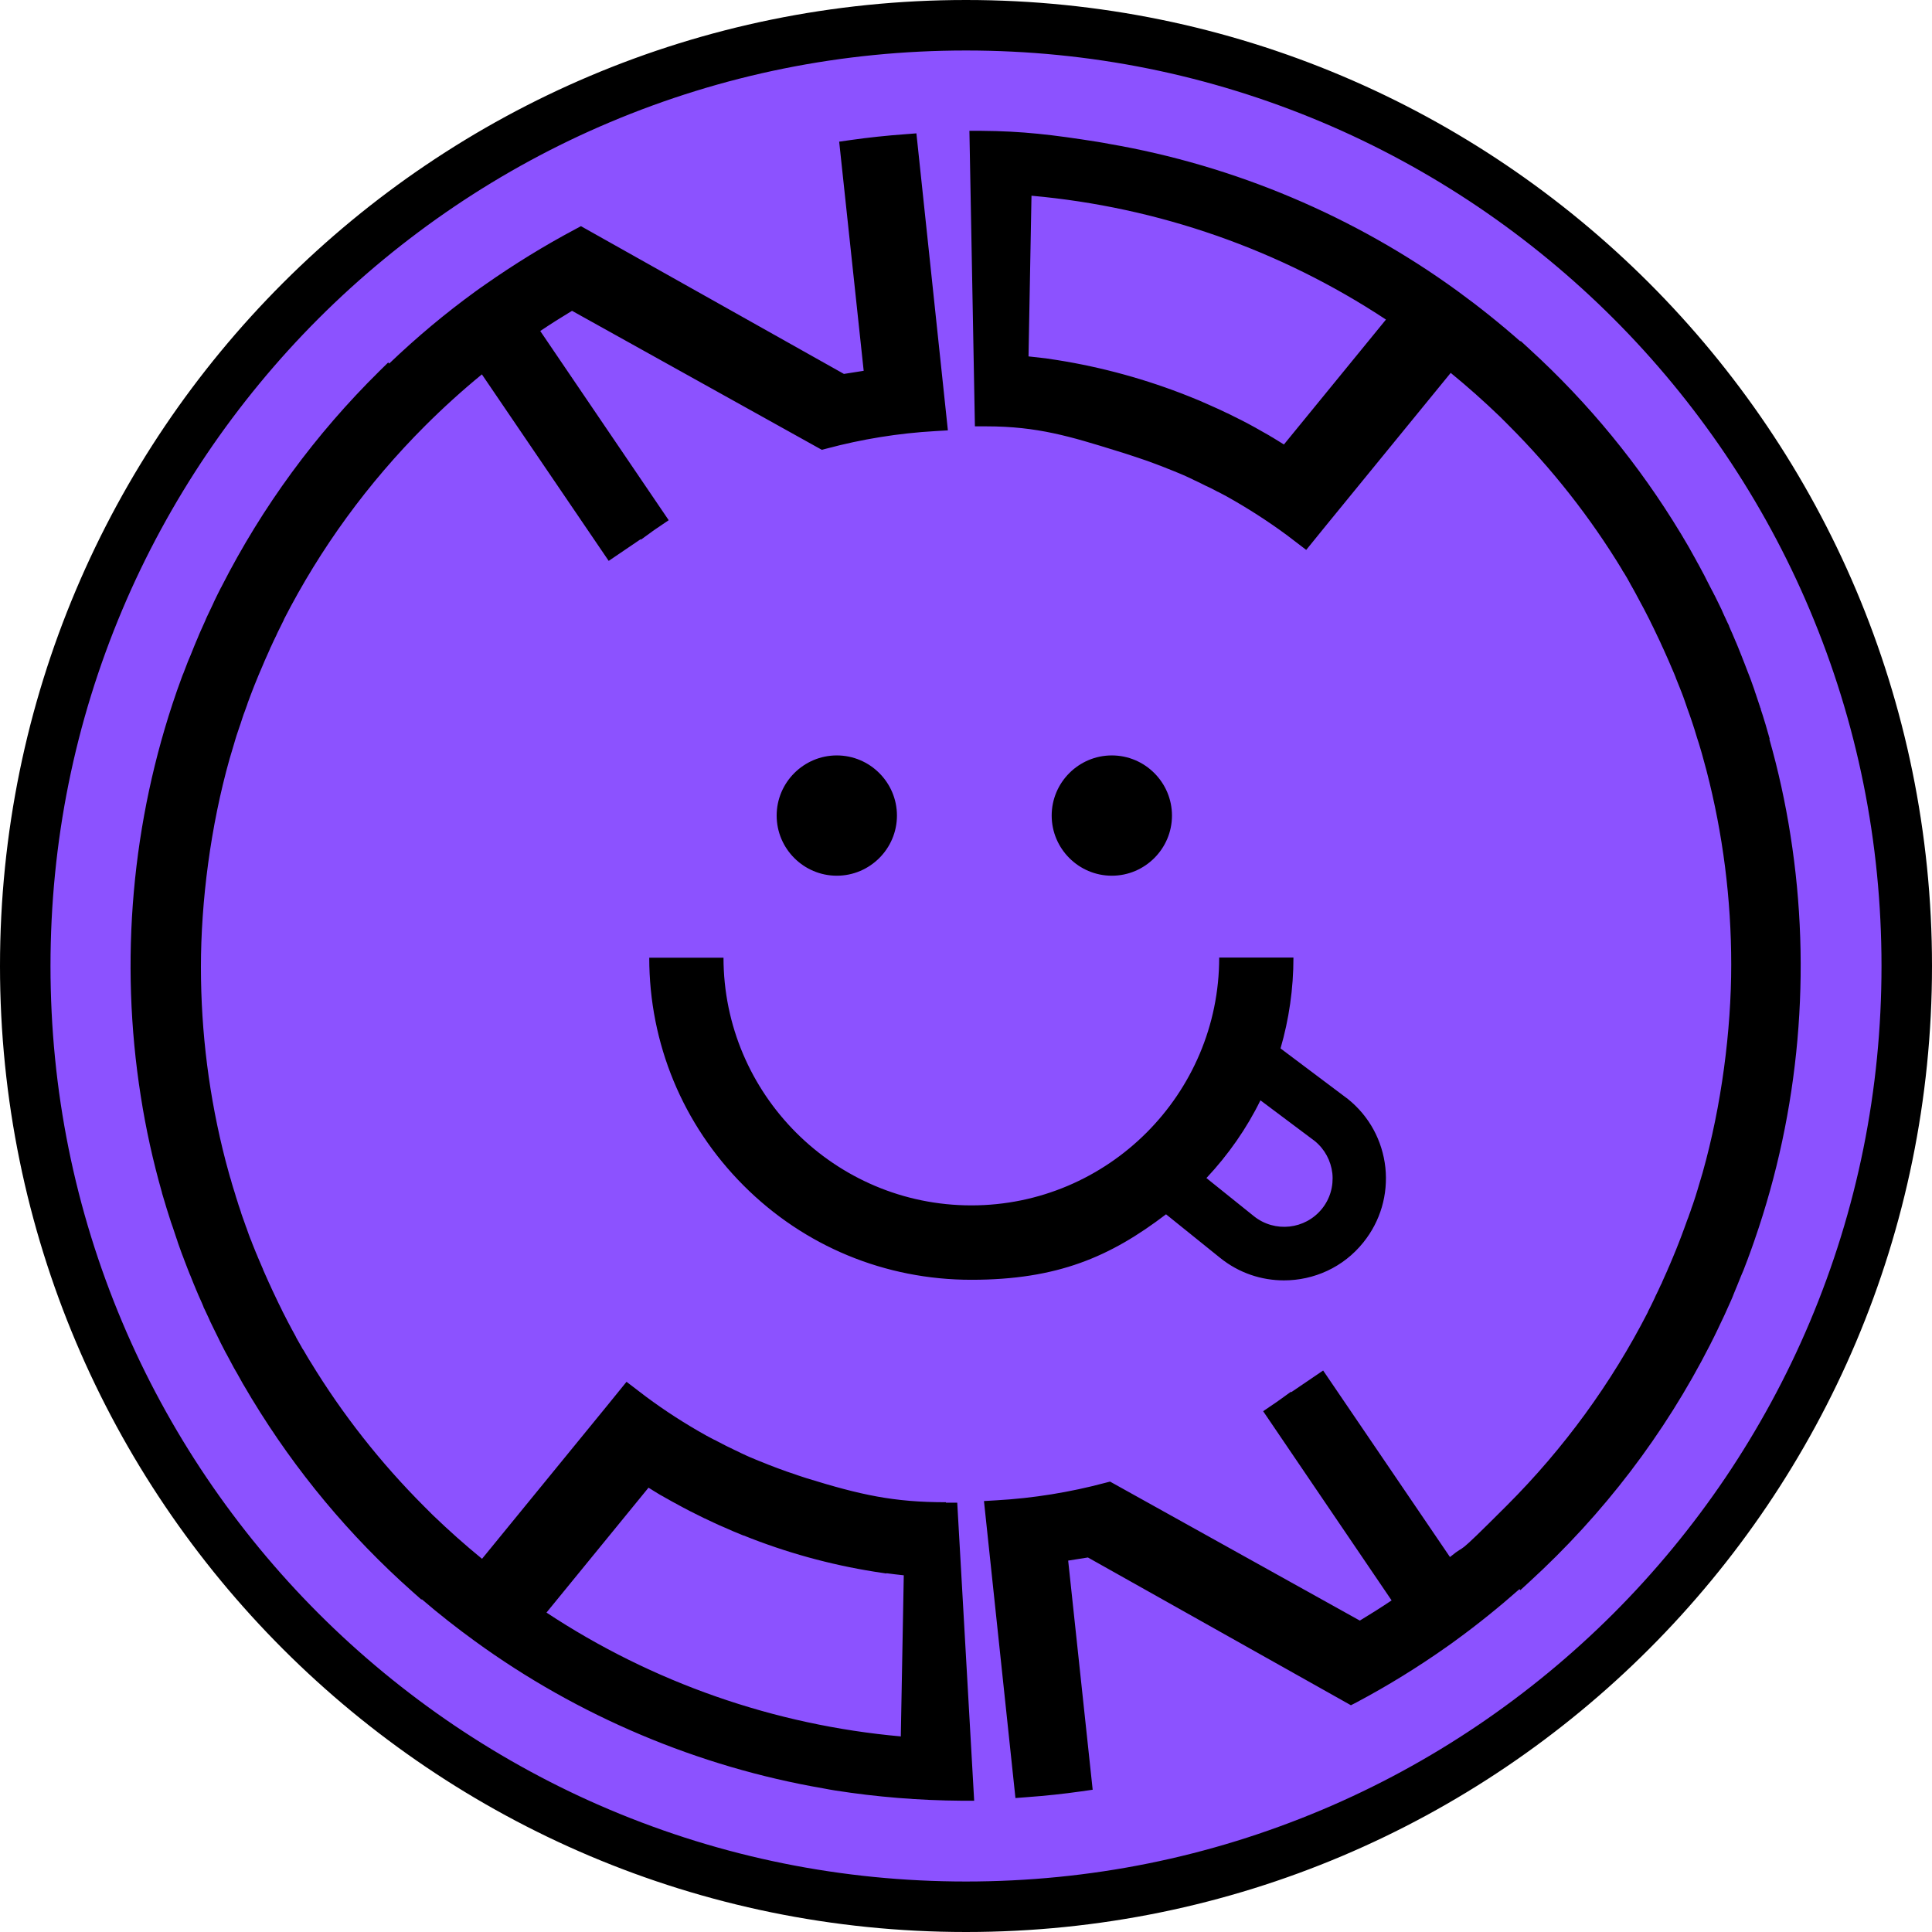
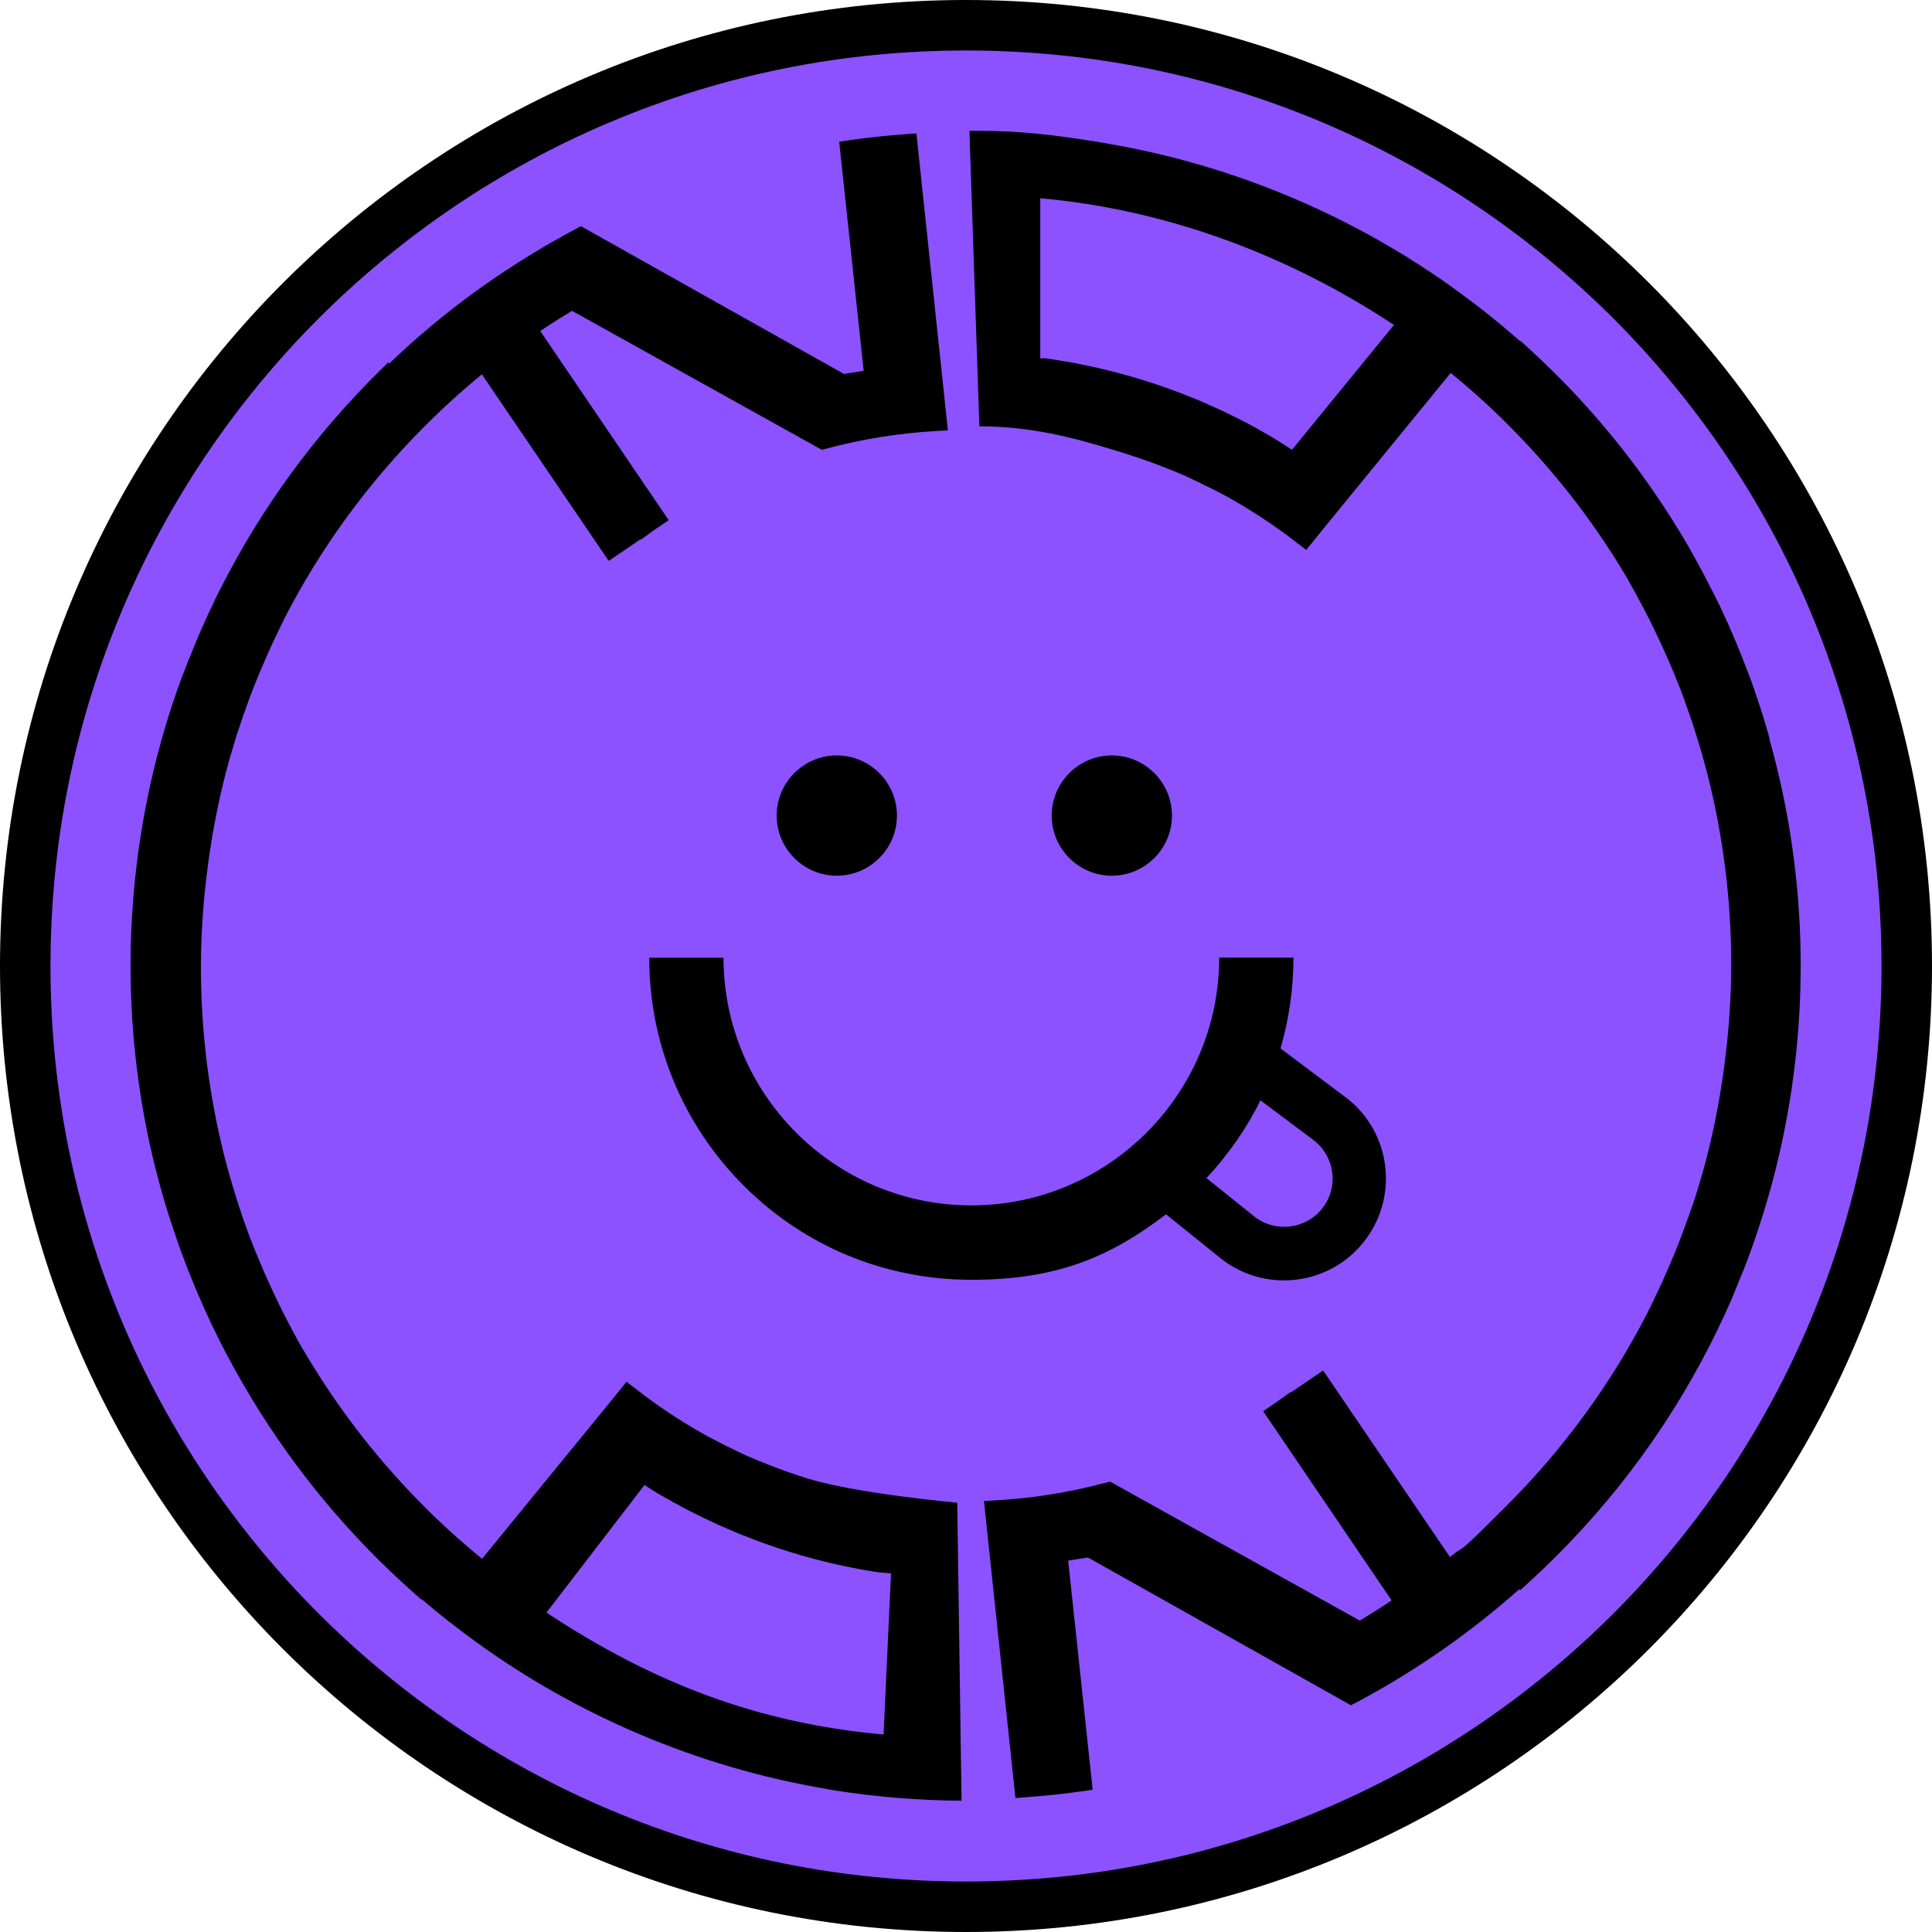
<svg xmlns="http://www.w3.org/2000/svg" width="1301" height="1301" viewBox="0 0 1301 1301" fill="none">
  <path d="M650.5 1284.1C565 1284.1 482 1267.4 403.9 1234.3C328.5 1202.4 260.7 1156.7 202.5 1098.5C144.3 1040.3 98.6 972.6 66.7 897.1C33.7 819 16.9 736 16.9 650.5C16.9 565 33.6 482 66.7 403.9C98.6 328.5 144.3 260.7 202.5 202.5C260.7 144.3 328.4 98.6 403.9 66.7C482 33.7 565 16.9 650.5 16.9C736 16.9 819 33.6 897.1 66.7C972.5 98.6 1040.3 144.3 1098.5 202.5C1156.7 260.7 1202.4 328.4 1234.3 403.9C1267.3 482 1284.1 565 1284.1 650.5C1284.1 736 1267.4 819 1234.3 897.1C1202.4 972.5 1156.7 1040.3 1098.5 1098.5C1040.3 1156.7 972.6 1202.4 897.1 1234.3C819 1267.3 736 1284.1 650.5 1284.1Z" fill="#8C52FF" />
-   <path d="M637 1011.6C601.5 1011.6 579.4 1006.6 543.4 995.5C541.4 994.9 539.3 994.2 537.3 993.5L536.2 993.1C534.4 992.5 532.7 991.9 530.9 991.3L529.7 990.9C525.6 989.4 521.4 987.9 517.4 986.3L515.7 985.6C514.3 985 512.8 984.4 511.4 983.9C510.7 983.6 509.9 983.3 509.2 983C507.9 982.5 506.7 981.9 505.4 981.4L504.9 981.2C504.3 980.9 503.7 980.7 503.1 980.4C501.8 979.8 500.5 979.2 499.2 978.6L498.4 978.2C498 978 497.6 977.8 497.2 977.6C495.4 976.8 493.6 975.9 491.8 975C491.1 974.7 490.4 974.3 489.7 974L488.5 973.4C487.7 973 487 972.6 486.2 972.2C485.1 971.6 484 971.1 482.9 970.5C482.2 970.1 481.5 969.7 480.7 969.4C479.5 968.8 478.3 968.1 477.1 967.5L475.6 966.7C461.6 958.9 447.9 950.1 435 940.5L421.9 930.5L408.1 947.5L324.6 1049.7C313.2 1040.4 302.1 1030.5 291.4 1020.2L285.7 1014.5C256.3 985.1 230.5 952.3 209.1 917.1L208.9 916.8C208.1 915.6 207.4 914.3 206.6 913C206.1 912.2 205.7 911.4 205.2 910.6C204.9 910 204.5 909.4 204.1 908.8L203.5 907.9C203.4 907.7 203.3 907.5 203.2 907.3C201.9 905.1 200.6 902.8 199.4 900.6C199.4 900.6 199.4 900.6 199.4 900.5L199.1 899.9C198.5 898.7 197.8 897.6 197.2 896.4C197 896.1 196.9 895.8 196.7 895.5C196.1 894.3 195.4 893.1 194.8 891.9L194.1 890.6C192.8 888.1 191.5 885.6 190.3 883.2L189.4 881.3C188.2 879 187.1 876.6 186 874.3C185.7 873.8 185.5 873.2 185.2 872.6L184.9 872C183.8 869.8 182.8 867.5 181.8 865.3C181.5 864.7 181.2 864 180.9 863.4L180.6 862.7C179.6 860.5 178.7 858.4 177.7 856.2C177.4 855.5 177.1 854.9 176.9 854.2L176.5 853.3C175.6 851.2 174.7 849.1 173.8 847C173.5 846.3 173.2 845.6 172.9 844.8L172.5 843.9C171.7 841.8 170.8 839.8 170 837.7C169.7 836.9 169.4 836.1 169.1 835.3L168.7 834.4C167.9 832.4 167.2 830.4 166.5 828.4C166.2 827.5 165.9 826.6 165.5 825.7L165.1 824.5C164.4 822.6 163.8 820.8 163.1 818.9C162.7 817.9 162.4 816.8 162.1 815.8L161.4 813.7C160.9 812.3 160.4 810.8 160 809.4C159.6 808.3 159.3 807.1 158.9 806L158.3 803.9C157.9 802.6 157.5 801.4 157.1 800.1C156.5 798.1 155.9 796.2 155.4 794.2L155 793C154.8 792.3 154.6 791.6 154.4 790.9C153.7 788.3 153 785.7 152.3 783.2L151.9 781.7C140.9 739.3 135.3 695.4 135.3 651.2C135.3 607 141.8 556.4 154.6 511L154.9 510C155.8 507 156.6 504.2 157.4 501.6C157.6 501 157.8 500.4 157.9 499.9L158.4 498.2C159 496.2 159.6 494.2 160.3 492.3C160.6 491.5 160.8 490.7 161.1 489.9L162 487.3C162.5 485.8 163 484.2 163.5 482.7C163.9 481.5 164.3 480.3 164.8 479.1L165.8 476.3C166.2 475.2 166.6 474.2 166.9 473.1C167.4 471.7 168 470.3 168.5 468.8L169.5 466.2C169.8 465.3 170.2 464.5 170.5 463.6C171.2 461.9 171.8 460.2 172.5 458.6L173.4 456.4C173.7 455.7 174 454.9 174.3 454.2C175.1 452.3 175.9 450.4 176.7 448.6L177.5 446.7C177.8 446.1 178 445.4 178.3 444.8C179.3 442.6 180.3 440.4 181.3 438.1L181.8 436.9C182 436.4 182.2 435.9 182.5 435.4C183.7 432.7 185 430 186 428L186.4 427.1C186.5 426.8 186.7 426.5 186.8 426.2C188.2 423.3 189.7 420.3 191.2 417.3V417.1C215.8 369.1 247.7 325.3 286.2 286.8C298.3 274.7 311.2 263 324.5 252.1L409.9 377.7L431.4 363.1L431.6 363.4L438.1 358.7C439.1 357.9 440.2 357.2 441.3 356.4L450.3 350.3L363.8 222.9C370.8 218.2 377.9 213.7 385.2 209.3L553.4 302.9L556.5 302.1C580.4 295.7 605.1 291.7 629.9 290.3L638.3 289.8L617.1 89.8L609.4 90.4C597 91.3 584.7 92.6 572.8 94.3L565.1 95.4L581.6 249.7L568.3 251.8L391.2 152.3L387.3 154.4C366.4 165.5 346 178.1 326.6 191.7C326.6 191.6 320.1 196.3 320.1 196.3C299.7 211.1 280.3 227.4 262.1 244.8L261.4 244.1L255.5 249.9C212.4 292.4 176.6 341.2 149.2 395V395.2C149.1 395.2 149.1 395.2 149.1 395.2L148.7 395.9C147 399.2 145.6 402.1 144.3 404.8C144 405.5 143.7 406.1 143.4 406.8L142.6 408.5C141.6 410.6 140.6 412.7 139.6 414.8C139.1 415.9 138.6 416.9 138.2 418L136.9 420.9C136.3 422.2 135.7 423.6 135.1 424.9C134.4 426.4 133.8 427.9 133.2 429.4L132 432.2C131.6 433.2 131.2 434.1 130.8 435.1C129.9 437.2 129.1 439.2 128.3 441.3L127.5 443.2C127.2 443.9 126.9 444.6 126.6 445.3C125.5 448.1 124.5 450.8 123.5 453.4L123.1 454.3C122.9 454.7 122.8 455.2 122.6 455.6C121.5 458.7 120.3 461.9 119.1 465.3L118.9 465.9C88.7 552.9 80.4 647 94.8 738.2C98.2 760 103 781.8 109.1 803.2V803.4C110.1 806.8 111.1 810.2 112.1 813.4L112.6 815C113.6 818.3 114.5 821 115.3 823.5L115.5 824C115.6 824.4 115.8 824.8 115.9 825.2L116.2 826C117.1 828.6 117.9 831.2 118.8 833.8C119.1 834.6 119.4 835.4 119.6 836.2L120 837.4C120.8 839.6 121.6 841.9 122.4 844.1C122.8 845.1 123.2 846.2 123.6 847.2L124 848.3C124.8 850.3 125.5 852.3 126.3 854.3C126.8 855.6 127.3 856.8 127.8 858.1L128.2 859C128.9 860.8 129.7 862.7 130.4 864.5C131 866 131.7 867.5 132.3 869.1L132.5 869.5C133.2 871.2 133.9 872.9 134.7 874.6C135.5 876.4 136.3 878.1 137 879.9V880.1C137.8 881.6 138.4 883.1 139.1 884.5C140 886.4 140.9 888.3 141.7 890.2L141.9 890.6C142.5 891.8 143.1 893.1 143.7 894.3C144.7 896.3 145.7 898.3 146.7 900.4L147 901C147.5 902 148 903 148.5 904.1C149.6 906.3 150.8 908.5 151.9 910.7L152.3 911.4C152.7 912.1 153.1 912.9 153.5 913.6C154.8 916 156.1 918.5 157.4 920.9L158.6 923C158.7 923.2 158.9 923.5 159 923.7C159 923.7 159.1 923.9 159.2 924C160.5 926.4 162 928.9 163.5 931.7L164.4 933.2C166.1 936.1 167.8 939 169.6 942L169.8 942.3C199.1 990.6 235.3 1034.1 277.6 1071.7L283.8 1077.2L284 1076.9C295.5 1086.8 307.5 1096.2 319.9 1105.2C389.2 1155.6 470.2 1189.8 554.5 1204.3C554.5 1204.4 562.4 1205.7 562.4 1205.7C590.4 1210.1 619 1212.4 647.5 1212.6H656L644.6 1011.9H637V1011.6ZM606.7 1169.3C521.5 1161.7 439.3 1133 368 1085.9L436.7 1001.8C437.3 1002.2 437.9 1002.5 438.5 1002.9L439.6 1003.6C441.1 1004.5 442.5 1005.4 444 1006.3C444.5 1006.6 444.9 1006.8 445.4 1007.1L446.7 1007.8C447.7 1008.4 448.7 1009 449.7 1009.5C450.7 1010.1 451.7 1010.6 452.7 1011.2L454 1011.9C454.5 1012.2 455 1012.4 455.5 1012.7C461.6 1016.1 467.9 1019.3 474.3 1022.4L474.8 1022.6C476.8 1023.6 478.7 1024.5 480.7 1025.4L481.4 1025.7C483.3 1026.6 485.2 1027.5 487.2 1028.3L487.9 1028.6C489.9 1029.5 491.8 1030.3 493.8 1031.2L494.3 1031.4C496.4 1032.3 498.6 1033.2 500.6 1034H500.8C529.1 1045.4 558.8 1053.6 589 1058.4L596.9 1059.6V1059.4C600.8 1059.9 604.6 1060.4 608.6 1060.8L606.6 1169L606.7 1169.3ZM1191.8 497.9C1190.8 494.4 1189.8 491 1188.9 487.8L1188.4 486.2C1187.4 482.9 1186.6 480.2 1185.7 477.7V477.2C1185.4 476.8 1185.3 476.4 1185.2 476C1185.2 475.7 1185 475.4 1184.9 475.1C1184 472.5 1183.2 469.9 1182.3 467.3C1182 466.5 1181.7 465.7 1181.5 464.9L1181.1 463.7C1180.3 461.5 1179.5 459.2 1178.7 457C1178.3 455.9 1177.9 454.9 1177.5 453.9L1177.1 452.9C1176.3 450.9 1175.6 448.9 1174.8 446.9C1174.3 445.6 1173.8 444.4 1173.3 443.1L1173 442.3C1172.3 440.5 1171.5 438.6 1170.8 436.8C1170.2 435.2 1169.5 433.7 1168.9 432.2L1168.7 431.8C1168 430.1 1167.3 428.4 1166.6 426.8C1165.8 425 1165 423.3 1164.3 421.5V421.3C1163.5 419.8 1162.9 418.4 1162.2 416.9C1161.3 415 1160.4 413.1 1159.6 411.2L1159.4 410.7C1158.8 409.5 1158.2 408.2 1157.6 407C1156.6 405 1155.6 402.9 1154.6 400.9L1154.4 400.6C1153.9 399.5 1153.3 398.4 1152.7 397.3C1151.6 395.1 1150.4 392.9 1149.3 390.7L1149 390.1C1148.6 389.3 1148.2 388.5 1147.8 387.7C1146.5 385.3 1145.2 382.8 1143.9 380.4L1142.7 378.3C1142.6 378.1 1142.5 377.9 1142.4 377.7C1142.4 377.6 1142.3 377.5 1142.2 377.3C1140.9 374.9 1139.4 372.4 1137.9 369.6L1137 368C1135.3 365.1 1133.6 362.2 1131.8 359.2L1131.6 358.9C1103.9 313.1 1069.8 271.5 1030.2 235.3L1024 229.6L1023.8 229.9C1010.3 218 996.2 206.7 981.5 196C912.2 145.6 831.2 111.4 746.9 96.9C746.9 96.8 739 95.5 739 95.5C708.7 90.7 688.4 88.3 661 88.1H652.8L656.5 287.1H664.3C698.7 287.1 720.9 294 751.6 303.5L758 305.5C760 306.1 762.1 306.8 764.1 307.5L765.3 307.9C767.1 308.5 768.8 309.1 770.6 309.7L771.8 310.1C775.9 311.6 780.1 313.1 784.1 314.7L785.8 315.4C787.2 316 788.7 316.6 790.1 317.1C790.8 317.4 791.6 317.7 792.3 318C793.6 318.5 794.8 319.1 796.1 319.6L796.6 319.8C797.2 320.1 797.8 320.3 798.4 320.6C799.7 321.2 801 321.8 802.3 322.4L803.1 322.8C803.5 323 803.9 323.2 804.3 323.4C806.1 324.2 807.9 325.1 809.7 326C810.4 326.4 811.2 326.7 811.9 327.1L812.8 327.5C813.6 327.9 814.5 328.3 815.3 328.7C816.4 329.3 817.5 329.8 818.6 330.4C819.3 330.8 820 331.2 820.8 331.5C822 332.1 823.2 332.8 824.4 333.4L825.9 334.2C839.9 342 853.6 350.8 866.5 360.3L879.6 370.3L893.4 353.3L976.9 251.1C988.3 260.4 999.4 270.3 1010.1 280.6L1015.8 286.3C1045.2 315.7 1071 348.5 1092.4 383.8V384C1093.3 385.3 1094.1 386.5 1094.8 387.8C1095.3 388.6 1095.8 389.4 1096.2 390.2C1096.5 390.8 1096.9 391.4 1097.2 392L1097.7 392.9C1097.8 393.1 1097.9 393.3 1098 393.5C1099.3 395.8 1100.6 398 1101.8 400.3L1102.1 400.9C1102.8 402.1 1103.4 403.4 1104.1 404.6C1104.2 404.8 1104.3 405 1104.4 405.2C1105.1 406.4 1105.7 407.7 1106.4 408.9L1107.1 410.2C1108.4 412.7 1109.7 415.2 1110.9 417.6L1111.8 419.5C1113 421.8 1114.1 424.2 1115.2 426.5C1115.5 427.1 1115.7 427.6 1116 428.2L1116.3 428.8C1117.4 431 1118.4 433.3 1119.4 435.5C1119.7 436.1 1120 436.8 1120.3 437.4L1120.6 438.1C1121.6 440.3 1122.5 442.4 1123.5 444.6C1123.8 445.3 1124.1 446 1124.4 446.7L1124.7 447.4C1125.6 449.5 1126.5 451.6 1127.4 453.7C1127.7 454.4 1128 455.2 1128.3 455.9L1128.6 456.8C1129.4 458.9 1130.3 460.9 1131.1 463C1131.4 463.8 1131.7 464.5 1132 465.3L1132.4 466.3C1133.2 468.3 1133.9 470.3 1134.6 472.3C1134.9 473.2 1135.2 474 1135.5 474.9L1136 476.4C1136.6 478.2 1137.3 479.9 1137.9 481.7C1138.3 482.8 1138.6 483.8 1139 484.9L1139.7 487C1140.2 488.4 1140.6 489.8 1141.1 491.3C1141.4 492.4 1141.8 493.5 1142.1 494.6L1142.8 496.9C1143.2 498.1 1143.6 499.4 1144 500.6C1144.6 502.5 1145.1 504.4 1145.7 506.3L1146.1 507.7C1146.3 508.4 1146.5 509.1 1146.7 509.9C1147.4 512.5 1148.1 515.1 1148.8 517.6L1149.2 519.1C1160.2 561.5 1165.8 605.4 1165.8 649.6C1165.8 693.8 1159.3 744.4 1146.5 789.8L1146.2 790.8C1145.3 793.9 1144.5 796.6 1143.7 799.2C1143.5 799.8 1143.3 800.4 1143.2 800.9L1142.7 802.5C1142.1 804.5 1141.5 806.5 1140.8 808.5C1140.5 809.3 1140.3 810.1 1140 810.9L1139.1 813.4C1138.6 814.9 1138.1 816.5 1137.5 818C1137.1 819.2 1136.7 820.4 1136.2 821.5L1135.2 824.3C1134.8 825.4 1134.4 826.5 1134 827.6C1133.5 829 1132.9 830.4 1132.4 831.9L1131.4 834.5C1131.1 835.4 1130.7 836.3 1130.4 837.1C1129.8 838.7 1129.1 840.3 1128.5 841.9L1127.5 844.3C1127.2 845 1126.9 845.8 1126.6 846.5C1125.8 848.4 1125 850.3 1124.2 852.2L1123.4 854C1123.1 854.6 1122.9 855.2 1122.6 855.9C1121.6 858.1 1120.6 860.3 1119.6 862.6L1119.1 863.8C1118.9 864.3 1118.7 864.8 1118.4 865.2C1117.3 867.7 1116.1 870.2 1114.9 872.6L1114.5 873.5C1114.4 873.8 1114.2 874.1 1114.1 874.4C1112.7 877.4 1111.2 880.4 1109.7 883.3V883.5C1085.1 931.5 1053.2 975.3 1014.7 1013.8C976.2 1052.3 989.7 1037.6 976.4 1048.5L891 922.9L869.5 937.5L869.3 937.2L862.8 941.9C861.8 942.6 860.7 943.4 859.7 944.1L850.6 950.3L937.1 1077.7C930.1 1082.4 923 1086.9 915.7 1091.3L747.5 997.7L744.4 998.5C720.5 1004.9 695.8 1008.9 671 1010.3L662.6 1010.8L683.8 1210.8L691.5 1210.2C703.9 1209.3 716.2 1208 728.1 1206.3L735.8 1205.2L719.3 1050.9L732.6 1048.8L909.7 1148.3L913.6 1146.3C934.5 1135.2 954.9 1122.6 974.3 1108.9C974.3 1109 980.7 1104.3 980.7 1104.3C995.4 1093.6 1009.6 1082.1 1023.2 1070.1L1023.8 1070.8L1029.7 1065.4C1079.8 1019.6 1120.8 965.9 1151.5 905.7L1152 904.7C1153.7 901.4 1155.1 898.5 1156.4 895.8C1156.7 895.2 1157 894.5 1157.3 893.9L1158.1 892.2C1159.1 890.1 1160.1 888 1161.1 885.9C1161.6 884.9 1162.1 883.8 1162.5 882.8L1163.8 879.9C1164.4 878.6 1165 877.2 1165.6 875.9C1166.3 874.4 1166.9 872.9 1167.5 871.3L1168.6 868.6C1169 867.6 1169.4 866.6 1169.8 865.7C1170.7 863.6 1171.5 861.6 1172.3 859.5L1173.1 857.6C1173.4 856.9 1173.7 856.2 1174 855.5C1175.1 852.7 1176.1 850 1177.1 847.4L1177.4 846.5C1177.6 846.1 1177.7 845.6 1177.9 845.2C1179 842.1 1180.2 839 1181.4 835.4L1181.6 834.8C1211.8 747.8 1220.1 653.7 1205.7 562.5C1202.3 540.7 1197.5 518.8 1191.4 497.4L1191.8 497.9ZM864.4 299.2C863.8 298.8 863.2 298.5 862.6 298.1L861.5 297.4C860 296.5 858.6 295.6 857.1 294.7C856.6 294.4 856.2 294.2 855.7 293.9L854.6 293.2C853.5 292.6 852.5 292 851.4 291.4C850.4 290.8 849.4 290.3 848.4 289.7L847 288.9C846.5 288.6 846 288.4 845.6 288.1C839.5 284.7 833.2 281.5 826.8 278.4L826.3 278.2C824.3 277.3 822.4 276.3 820.4 275.4L819.7 275.1C817.8 274.2 815.8 273.3 813.9 272.5L813.2 272.2C811.2 271.3 809.3 270.5 807.3 269.6L806.8 269.4C804.7 268.5 802.5 267.6 800.4 266.8C772 255.5 742.3 247.3 712.1 242.5L704.2 241.3C700.4 240.9 696.5 240.4 692.6 240L694.6 131.8C779.8 139.4 862 168.1 933.3 215.2L864.6 299.3L864.4 299.2ZM650.5 0C291.3 0 0 291.3 0 650.5C0 1009.7 291.3 1301 650.5 1301C1009.7 1301 1301 1009.7 1301 650.5C1301 291.3 1009.8 0 650.5 0ZM1161.8 995.2C1139.7 1027.9 1114.4 1058.6 1086.5 1086.5C1058.6 1114.4 1027.9 1139.7 995.2 1161.8C962.2 1184.1 927 1203.2 890.5 1218.6C814.5 1250.7 733.8 1267 650.5 1267C567.2 1267 486.5 1250.7 410.5 1218.6C374 1203.2 338.7 1184 305.8 1161.8C273.1 1139.7 242.4 1114.4 214.5 1086.5C186.6 1058.6 161.3 1027.9 139.2 995.2C116.9 962.2 97.8 927 82.4 890.5C50.3 814.5 34 733.8 34 650.5C34 567.2 50.3 486.5 82.4 410.5C97.8 374 117 338.7 139.2 305.8C161.3 273.1 186.6 242.4 214.5 214.5C242.4 186.6 273.1 161.3 305.8 139.2C338.8 116.9 374 97.8 410.5 82.4C486.5 50.3 567.2 34 650.5 34C733.8 34 814.5 50.3 890.5 82.4C927 97.8 962.3 117 995.2 139.2C1027.9 161.3 1058.6 186.6 1086.5 214.5C1114.4 242.4 1139.7 273.1 1161.8 305.8C1184.1 338.8 1203.2 374 1218.6 410.5C1250.7 486.5 1267 567.2 1267 650.5C1267 733.8 1250.7 814.5 1218.6 890.5C1203.2 927 1184 962.3 1161.8 995.2ZM487.2 644.9H437.2C437.2 702.8 459.8 757.3 500.7 798.3C541.6 839.3 596.1 861.8 654.1 861.8C712.1 861.8 747.7 846.3 785.2 817.7L821.7 847.1C834.4 857.3 849.5 862.2 864.6 862.2C884.7 862.2 904.6 853.5 918.1 836.6C929.6 822.3 934.8 804.4 932.9 786.2C930.9 768 922 751.6 907.7 740.1L862.3 706C868 686.4 871 665.8 871 644.8H821C821 736.8 746.1 811.7 654.1 811.7C562.1 811.7 487.2 736.8 487.2 644.8V644.9ZM848.7 740.9L885.4 768.4C892.1 773.9 896.2 781.6 897.2 790.1C898.1 798.8 895.6 807.3 890.2 814C878.9 828 858.4 830.2 844.4 819L812.4 793.3C827.2 777.5 839.5 759.9 848.8 740.9H848.7ZM604 549.2C604 526.9 585.8 508.7 563.5 508.7C541.2 508.7 523 526.9 523 549.2C523 571.5 541.2 589.7 563.5 589.7C585.8 589.7 604 571.5 604 549.2ZM789.2 549.2C789.2 526.9 771 508.7 748.7 508.7C726.4 508.7 708.2 526.9 708.2 549.2C708.2 571.5 726.4 589.7 748.7 589.7C771 589.7 789.2 571.5 789.2 549.2Z" fill="black" />
+   <path d="M543.4 995.5C541.4 994.9 539.3 994.2 537.3 993.5L536.2 993.1C534.4 992.5 532.7 991.9 530.9 991.3L529.7 990.9C525.6 989.4 521.4 987.9 517.4 986.3L515.7 985.6C514.3 985 512.8 984.4 511.4 983.9C510.7 983.6 509.9 983.3 509.2 983C507.9 982.5 506.7 981.9 505.4 981.4L504.9 981.2C504.3 980.9 503.7 980.7 503.1 980.4C501.8 979.8 500.5 979.2 499.2 978.6L498.4 978.2C498 978 497.6 977.8 497.2 977.6C495.4 976.8 493.6 975.9 491.8 975C491.1 974.7 490.4 974.3 489.7 974L488.5 973.4C487.7 973 487 972.6 486.2 972.2C485.1 971.6 484 971.1 482.9 970.5C482.2 970.1 481.5 969.7 480.7 969.4C479.5 968.8 478.3 968.1 477.1 967.5L475.6 966.7C461.6 958.9 447.9 950.1 435 940.5L421.9 930.5L408.1 947.5L324.6 1049.7C313.2 1040.4 302.1 1030.5 291.4 1020.2L285.7 1014.5C256.3 985.1 230.5 952.3 209.1 917.1L208.9 916.8C208.1 915.6 207.4 914.3 206.6 913C206.1 912.2 205.7 911.4 205.2 910.6C204.9 910 204.5 909.4 204.1 908.8L203.5 907.9C203.4 907.7 203.3 907.5 203.2 907.3C201.9 905.1 200.6 902.8 199.4 900.6C199.4 900.6 199.4 900.6 199.4 900.5L199.1 899.9C198.5 898.7 197.8 897.6 197.2 896.4C197 896.1 196.9 895.8 196.7 895.5C196.1 894.3 195.4 893.1 194.8 891.9L194.1 890.6C192.8 888.1 191.5 885.6 190.3 883.2L189.4 881.3C188.2 879 187.1 876.6 186 874.3C185.7 873.8 185.5 873.2 185.2 872.6L184.9 872C183.8 869.8 182.8 867.5 181.8 865.3C181.5 864.7 181.2 864 180.9 863.4L180.6 862.7C179.6 860.5 178.7 858.4 177.7 856.2C177.4 855.5 177.1 854.9 176.9 854.2L176.5 853.3C175.6 851.2 174.7 849.1 173.8 847C173.5 846.3 173.2 845.6 172.9 844.8L172.5 843.9C171.7 841.8 170.8 839.8 170 837.7C169.7 836.9 169.4 836.1 169.1 835.3L168.7 834.4C167.9 832.4 167.2 830.4 166.5 828.4C166.2 827.5 165.9 826.6 165.5 825.7L165.1 824.5C164.4 822.6 163.8 820.8 163.1 818.9C162.7 817.9 162.4 816.8 162.1 815.8L161.4 813.7C160.9 812.3 160.4 810.8 160 809.4C159.6 808.3 159.3 807.1 158.9 806L158.3 803.9C157.9 802.6 157.5 801.4 157.1 800.1C156.5 798.1 155.9 796.2 155.4 794.2L155 793C154.8 792.3 154.6 791.6 154.4 790.9C153.7 788.3 153 785.7 152.3 783.2L151.9 781.7C140.9 739.3 135.3 695.4 135.3 651.2C135.3 607 141.8 556.4 154.6 511L154.9 510C155.8 507 156.6 504.2 157.4 501.6C157.6 501 157.8 500.4 157.9 499.9L158.4 498.2C159 496.2 159.6 494.2 160.3 492.3C160.6 491.5 160.8 490.7 161.1 489.9L162 487.3C162.5 485.8 163 484.2 163.5 482.7C163.9 481.5 164.3 480.3 164.8 479.1L165.8 476.3C166.2 475.2 166.6 474.2 166.9 473.1C167.4 471.7 168 470.3 168.5 468.8L169.5 466.2C169.8 465.3 170.2 464.5 170.5 463.6C171.2 461.9 171.8 460.2 172.5 458.6L173.4 456.4C173.7 455.7 174 454.9 174.3 454.2C175.1 452.3 175.9 450.4 176.7 448.6L177.5 446.7C177.8 446.1 178 445.4 178.3 444.8C179.3 442.6 180.3 440.4 181.3 438.1L181.8 436.9C182 436.4 182.2 435.9 182.5 435.4C183.7 432.7 185 430 186 428L186.4 427.1C186.5 426.8 186.7 426.5 186.8 426.2C188.2 423.3 189.7 420.3 191.2 417.3V417.1C215.8 369.1 247.7 325.3 286.2 286.8C298.3 274.7 311.2 263 324.5 252.1L409.9 377.7L431.4 363.1L431.6 363.4L438.1 358.7C439.1 357.9 440.2 357.2 441.3 356.4L450.3 350.3L363.8 222.9C370.8 218.2 377.9 213.7 385.2 209.3L553.4 302.9L556.5 302.1C580.4 295.7 605.1 291.7 629.9 290.3L638.3 289.8L617.1 89.8L609.4 90.4C597 91.3 584.7 92.6 572.8 94.3L565.1 95.4L581.6 249.7L568.3 251.8L391.2 152.3L387.3 154.4C366.4 165.5 346 178.1 326.6 191.7C326.6 191.6 320.1 196.3 320.1 196.3C299.7 211.1 280.3 227.4 262.1 244.8L261.4 244.1L255.5 249.9C212.4 292.4 176.6 341.2 149.2 395V395.2C149.1 395.2 149.1 395.2 149.1 395.2L148.7 395.9C147 399.2 145.6 402.1 144.3 404.8C144 405.5 143.7 406.1 143.4 406.8L142.6 408.5C141.6 410.6 140.6 412.7 139.6 414.8C139.1 415.9 138.6 416.9 138.2 418L136.9 420.9C136.3 422.2 135.7 423.6 135.1 424.9C134.4 426.4 133.8 427.9 133.2 429.4L132 432.2C131.6 433.2 131.2 434.1 130.8 435.1C129.9 437.2 129.1 439.2 128.3 441.3L127.5 443.2C127.2 443.9 126.9 444.6 126.6 445.3C125.5 448.1 124.5 450.8 123.5 453.4L123.1 454.3C122.9 454.7 122.8 455.2 122.6 455.6C121.5 458.7 120.3 461.9 119.1 465.3L118.9 465.9C88.7 552.9 80.4 647 94.8 738.2C98.2 760 103 781.8 109.1 803.2V803.4C110.1 806.8 111.1 810.2 112.1 813.4L112.6 815C113.6 818.3 114.5 821 115.3 823.5L115.5 824C115.6 824.4 115.8 824.8 115.9 825.2L116.2 826C117.1 828.6 117.9 831.2 118.8 833.8C119.1 834.6 119.4 835.4 119.6 836.2L120 837.4C120.8 839.6 121.6 841.9 122.4 844.1C122.8 845.1 123.2 846.2 123.6 847.2L124 848.3C124.8 850.3 125.5 852.3 126.3 854.3C126.8 855.6 127.3 856.8 127.8 858.1L128.2 859C128.9 860.8 129.7 862.7 130.4 864.5C131 866 131.7 867.5 132.3 869.1L132.5 869.5C133.2 871.2 133.9 872.9 134.7 874.6C135.5 876.4 136.3 878.1 137 879.9V880.1C137.8 881.6 138.4 883.1 139.1 884.5C140 886.4 140.9 888.3 141.7 890.2L141.9 890.6C142.5 891.8 143.1 893.1 143.7 894.3C144.7 896.3 145.7 898.3 146.7 900.4L147 901C147.5 902 148 903 148.5 904.1C149.6 906.3 150.8 908.5 151.9 910.7L152.3 911.4C152.7 912.1 153.1 912.9 153.5 913.6C154.8 916 156.1 918.5 157.4 920.9L158.6 923C158.7 923.2 158.9 923.5 159 923.7C159 923.7 159.1 923.9 159.2 924C160.5 926.4 162 928.9 163.5 931.7L164.4 933.2C166.1 936.1 167.8 939 169.6 942L169.8 942.3C199.1 990.6 235.3 1034.1 277.6 1071.7L283.8 1077.2L284 1076.9C295.5 1086.8 307.5 1096.2 319.9 1105.2C389.2 1155.6 470.2 1189.8 554.5 1204.3C554.5 1204.4 562.4 1205.7 562.4 1205.7C590.4 1210.1 619 1212.4 647.5 1212.6L644.6 1011.9C644.6 1011.9 577.211 1005.92 543.4 995.5ZM595 1168C509.8 1160.4 439.3 1133 368 1085.9L434 1000C434.6 1000.4 437.9 1002.5 438.5 1002.9L439.6 1003.6C441.1 1004.5 442.5 1005.4 444 1006.3C444.5 1006.6 444.9 1006.8 445.4 1007.1L446.7 1007.8C447.7 1008.4 448.7 1009 449.7 1009.5C450.7 1010.1 451.7 1010.6 452.7 1011.2L454 1011.9C454.5 1012.2 455 1012.4 455.5 1012.7C461.6 1016.1 467.9 1019.3 474.3 1022.4L474.8 1022.6C476.8 1023.6 478.7 1024.5 480.7 1025.4L481.4 1025.7C483.3 1026.6 485.2 1027.5 487.2 1028.3L487.9 1028.6C489.9 1029.5 491.8 1030.3 493.8 1031.2L494.3 1031.4C496.4 1032.3 498.6 1033.2 500.6 1034H500.8C529.1 1045.4 558.8 1053.6 589 1058.4C595.52 1059.39 593.434 1058.84 600 1059.5L595 1168ZM1191.8 497.9C1190.8 494.4 1189.8 491 1188.9 487.8L1188.4 486.2C1187.4 482.9 1186.6 480.2 1185.7 477.7V477.2C1185.4 476.8 1185.3 476.4 1185.2 476C1185.2 475.7 1185 475.4 1184.9 475.1C1184 472.5 1183.2 469.9 1182.3 467.3C1182 466.5 1181.7 465.7 1181.5 464.9L1181.1 463.7C1180.3 461.5 1179.5 459.2 1178.7 457C1178.3 455.9 1177.9 454.9 1177.5 453.9L1177.1 452.9C1176.3 450.9 1175.6 448.9 1174.8 446.9C1174.3 445.6 1173.8 444.4 1173.3 443.1L1173 442.3C1172.3 440.5 1171.5 438.6 1170.8 436.8C1170.2 435.2 1169.5 433.7 1168.9 432.2L1168.7 431.8C1168 430.1 1167.3 428.4 1166.6 426.8C1165.8 425 1165 423.3 1164.3 421.5V421.3C1163.5 419.8 1162.9 418.4 1162.2 416.9C1161.3 415 1160.4 413.1 1159.6 411.2L1159.4 410.7C1158.8 409.5 1158.2 408.2 1157.6 407C1156.6 405 1155.6 402.9 1154.6 400.9L1154.4 400.6C1153.9 399.5 1153.3 398.4 1152.7 397.3C1151.6 395.1 1150.4 392.9 1149.3 390.7L1149 390.1C1148.6 389.3 1148.2 388.5 1147.8 387.7C1146.5 385.3 1145.2 382.8 1143.9 380.4L1142.7 378.3C1142.6 378.1 1142.5 377.9 1142.4 377.7C1142.4 377.6 1142.3 377.5 1142.2 377.3C1140.9 374.9 1139.4 372.4 1137.9 369.6L1137 368C1135.3 365.1 1133.6 362.2 1131.8 359.2L1131.6 358.9C1103.9 313.1 1069.8 271.5 1030.2 235.3L1024 229.6L1023.8 229.9C1010.3 218 996.2 206.7 981.5 196C912.2 145.6 831.2 111.4 746.9 96.9C746.9 96.8 739 95.5 739 95.5C708.7 90.7 688.4 88.3 661 88.1H652.8L659.5 287.1C692.647 287.1 720.023 293.729 751.6 303.5L758 305.5C760 306.1 762.1 306.8 764.1 307.5L765.3 307.9C767.1 308.5 768.8 309.1 770.6 309.7L771.8 310.1C775.9 311.6 780.1 313.1 784.1 314.7L785.8 315.4C787.2 316 788.7 316.6 790.1 317.1C790.8 317.4 791.6 317.7 792.3 318C793.6 318.5 794.8 319.1 796.1 319.6L796.6 319.8C797.2 320.1 797.8 320.3 798.4 320.6C799.7 321.2 801 321.8 802.3 322.4L803.1 322.8C803.5 323 803.9 323.2 804.3 323.4C806.1 324.2 807.9 325.1 809.7 326C810.4 326.4 811.2 326.7 811.9 327.1L812.8 327.5C813.6 327.9 814.5 328.3 815.3 328.7C816.4 329.3 817.5 329.8 818.6 330.4C819.3 330.8 820 331.2 820.8 331.5C822 332.1 823.2 332.8 824.4 333.4L825.9 334.2C839.9 342 853.6 350.8 866.5 360.3L879.6 370.3L893.4 353.3L976.9 251.1C988.3 260.4 999.4 270.3 1010.1 280.6L1015.8 286.3C1045.2 315.7 1071 348.5 1092.4 383.8V384C1093.3 385.3 1094.1 386.5 1094.8 387.8C1095.3 388.6 1095.8 389.4 1096.2 390.2C1096.5 390.8 1096.9 391.4 1097.2 392L1097.7 392.9C1097.8 393.1 1097.9 393.3 1098 393.5C1099.3 395.8 1100.6 398 1101.8 400.3L1102.1 400.9C1102.8 402.1 1103.4 403.4 1104.1 404.6C1104.2 404.8 1104.3 405 1104.4 405.2C1105.1 406.4 1105.7 407.7 1106.4 408.9L1107.1 410.2C1108.4 412.7 1109.7 415.2 1110.9 417.6L1111.8 419.5C1113 421.8 1114.1 424.2 1115.2 426.5C1115.5 427.1 1115.7 427.6 1116 428.2L1116.3 428.8C1117.4 431 1118.4 433.3 1119.4 435.5C1119.7 436.1 1120 436.8 1120.3 437.4L1120.6 438.1C1121.6 440.3 1122.5 442.4 1123.5 444.6C1123.8 445.3 1124.1 446 1124.4 446.7L1124.7 447.4C1125.6 449.5 1126.5 451.6 1127.4 453.7C1127.7 454.4 1128 455.2 1128.3 455.9L1128.6 456.8C1129.4 458.9 1130.3 460.9 1131.1 463C1131.4 463.8 1131.7 464.5 1132 465.3L1132.4 466.3C1133.2 468.3 1133.9 470.3 1134.6 472.3C1134.9 473.2 1135.2 474 1135.5 474.9L1136 476.4C1136.6 478.2 1137.3 479.9 1137.9 481.7C1138.3 482.8 1138.6 483.8 1139 484.9L1139.7 487C1140.2 488.4 1140.6 489.8 1141.1 491.3C1141.4 492.4 1141.8 493.5 1142.1 494.6L1142.8 496.9C1143.2 498.1 1143.6 499.4 1144 500.6C1144.6 502.5 1145.1 504.4 1145.7 506.3L1146.1 507.7C1146.3 508.4 1146.5 509.1 1146.7 509.9C1147.4 512.5 1148.1 515.1 1148.8 517.6L1149.2 519.1C1160.2 561.5 1165.8 605.4 1165.8 649.6C1165.8 693.8 1159.3 744.4 1146.5 789.8L1146.2 790.8C1145.3 793.9 1144.5 796.6 1143.7 799.2C1143.5 799.8 1143.3 800.4 1143.2 800.9L1142.7 802.5C1142.1 804.5 1141.5 806.5 1140.8 808.5C1140.5 809.3 1140.3 810.1 1140 810.9L1139.1 813.4C1138.6 814.9 1138.1 816.5 1137.5 818C1137.1 819.2 1136.7 820.4 1136.2 821.5L1135.2 824.3C1134.8 825.4 1134.4 826.5 1134 827.6C1133.5 829 1132.9 830.4 1132.4 831.9L1131.4 834.5C1131.1 835.4 1130.7 836.3 1130.4 837.1C1129.8 838.7 1129.1 840.3 1128.5 841.9L1127.5 844.3C1127.2 845 1126.9 845.8 1126.6 846.5C1125.8 848.4 1125 850.3 1124.2 852.2L1123.4 854C1123.1 854.6 1122.9 855.2 1122.6 855.9C1121.6 858.1 1120.6 860.3 1119.6 862.6L1119.1 863.8C1118.9 864.3 1118.7 864.8 1118.4 865.2C1117.3 867.7 1116.1 870.2 1114.9 872.6L1114.5 873.5C1114.4 873.8 1114.2 874.1 1114.1 874.4C1112.7 877.4 1111.2 880.4 1109.7 883.3V883.5C1085.1 931.5 1053.2 975.3 1014.7 1013.8C976.2 1052.3 989.7 1037.6 976.4 1048.5L891 922.9L869.5 937.5L869.3 937.2L862.8 941.9C861.8 942.6 860.7 943.4 859.7 944.1L850.6 950.3L937.1 1077.7C930.1 1082.4 923 1086.9 915.7 1091.3L747.5 997.7L744.4 998.5C720.5 1004.9 695.8 1008.9 671 1010.3L662.6 1010.8L683.8 1210.8L691.5 1210.2C703.9 1209.3 716.2 1208 728.1 1206.3L735.8 1205.2L719.3 1050.9L732.6 1048.8L909.7 1148.3L913.6 1146.3C934.5 1135.2 954.9 1122.6 974.3 1108.9C974.3 1109 980.7 1104.3 980.7 1104.3C995.4 1093.6 1009.6 1082.1 1023.2 1070.1L1023.8 1070.8L1029.7 1065.4C1079.8 1019.6 1120.8 965.9 1151.5 905.7L1152 904.7C1153.7 901.4 1155.1 898.5 1156.4 895.8C1156.7 895.2 1157 894.5 1157.3 893.9L1158.1 892.2C1159.1 890.1 1160.1 888 1161.1 885.9C1161.6 884.9 1162.1 883.8 1162.5 882.8L1163.8 879.9C1164.4 878.6 1165 877.2 1165.6 875.9C1166.3 874.4 1166.9 872.9 1167.5 871.3L1168.6 868.6C1169 867.6 1169.4 866.6 1169.8 865.7C1170.7 863.6 1171.5 861.6 1172.3 859.5L1173.1 857.6C1173.4 856.9 1173.7 856.2 1174 855.5C1175.1 852.7 1176.1 850 1177.1 847.4L1177.4 846.5C1177.6 846.1 1177.7 845.6 1177.9 845.2C1179 842.1 1180.2 839 1181.4 835.4L1181.6 834.8C1211.8 747.8 1220.1 653.7 1205.7 562.5C1202.3 540.7 1197.5 518.8 1191.4 497.4L1191.8 497.9ZM864.4 299.2C863.8 298.8 863.2 298.5 862.6 298.1L861.5 297.4C860 296.5 858.6 295.6 857.1 294.7C856.6 294.4 856.2 294.2 855.7 293.9L854.6 293.2C853.5 292.6 852.5 292 851.4 291.4C850.4 290.8 849.4 290.3 848.4 289.7L847 288.9C846.5 288.6 846 288.4 845.6 288.1C839.5 284.7 833.2 281.5 826.8 278.4L826.3 278.2C824.3 277.3 822.4 276.3 820.4 275.4L819.7 275.1C817.8 274.2 815.8 273.3 813.9 272.5L813.2 272.2C811.2 271.3 809.3 270.5 807.3 269.6L806.8 269.4C804.7 268.5 802.5 267.6 800.4 266.8C772 255.5 742.3 247.3 712.1 242.5L704.2 241.3C700.4 240.9 704.4 241.7 700.5 241.3V133.5C785.7 141.1 867.4 171.7 938.7 218.8L870 302.9L864.4 299.2ZM650.5 0C291.3 0 0 291.3 0 650.5C0 1009.7 291.3 1301 650.5 1301C1009.7 1301 1301 1009.7 1301 650.5C1301 291.3 1009.8 0 650.5 0ZM1161.8 995.2C1139.7 1027.9 1114.4 1058.6 1086.5 1086.5C1058.6 1114.4 1027.9 1139.7 995.2 1161.8C962.2 1184.1 927 1203.2 890.5 1218.6C814.5 1250.7 733.8 1267 650.5 1267C567.2 1267 486.5 1250.7 410.5 1218.6C374 1203.2 338.7 1184 305.8 1161.8C273.1 1139.7 242.4 1114.4 214.5 1086.5C186.6 1058.6 161.3 1027.9 139.2 995.2C116.9 962.2 97.8 927 82.4 890.5C50.3 814.5 34 733.8 34 650.5C34 567.2 50.3 486.5 82.4 410.5C97.8 374 117 338.7 139.2 305.8C161.3 273.1 186.6 242.4 214.5 214.5C242.4 186.6 273.1 161.3 305.8 139.2C338.8 116.9 374 97.8 410.5 82.4C486.5 50.3 567.2 34 650.5 34C733.8 34 814.5 50.3 890.5 82.4C927 97.8 962.3 117 995.2 139.2C1027.9 161.3 1058.6 186.6 1086.5 214.5C1114.4 242.4 1139.7 273.1 1161.8 305.8C1184.1 338.8 1203.2 374 1218.6 410.5C1250.7 486.5 1267 567.2 1267 650.5C1267 733.8 1250.7 814.5 1218.6 890.5C1203.2 927 1184 962.3 1161.8 995.2ZM487.2 644.9H437.2C437.2 702.8 459.8 757.3 500.7 798.3C541.6 839.3 596.1 861.8 654.1 861.8C712.1 861.8 747.7 846.3 785.2 817.7L821.7 847.1C834.4 857.3 849.5 862.2 864.6 862.2C884.7 862.2 904.6 853.5 918.1 836.6C929.6 822.3 934.8 804.4 932.9 786.2C930.9 768 922 751.6 907.7 740.1L862.3 706C868 686.4 871 665.8 871 644.8H821C821 736.8 746.1 811.7 654.1 811.7C562.1 811.7 487.2 736.8 487.2 644.8V644.9ZM848.7 740.9L885.4 768.4C892.1 773.9 896.2 781.6 897.2 790.1C898.1 798.8 895.6 807.3 890.2 814C878.9 828 858.4 830.2 844.4 819L812.4 793.3C827.2 777.5 839.5 759.9 848.8 740.9H848.7ZM604 549.2C604 526.9 585.8 508.7 563.5 508.7C541.2 508.7 523 526.9 523 549.2C523 571.5 541.2 589.7 563.5 589.7C585.8 589.7 604 571.5 604 549.2ZM789.2 549.2C789.2 526.9 771 508.7 748.7 508.7C726.4 508.7 708.2 526.9 708.2 549.2C708.2 571.5 726.4 589.7 748.7 589.7C771 589.7 789.2 571.5 789.2 549.2Z" fill="black" />
</svg>
